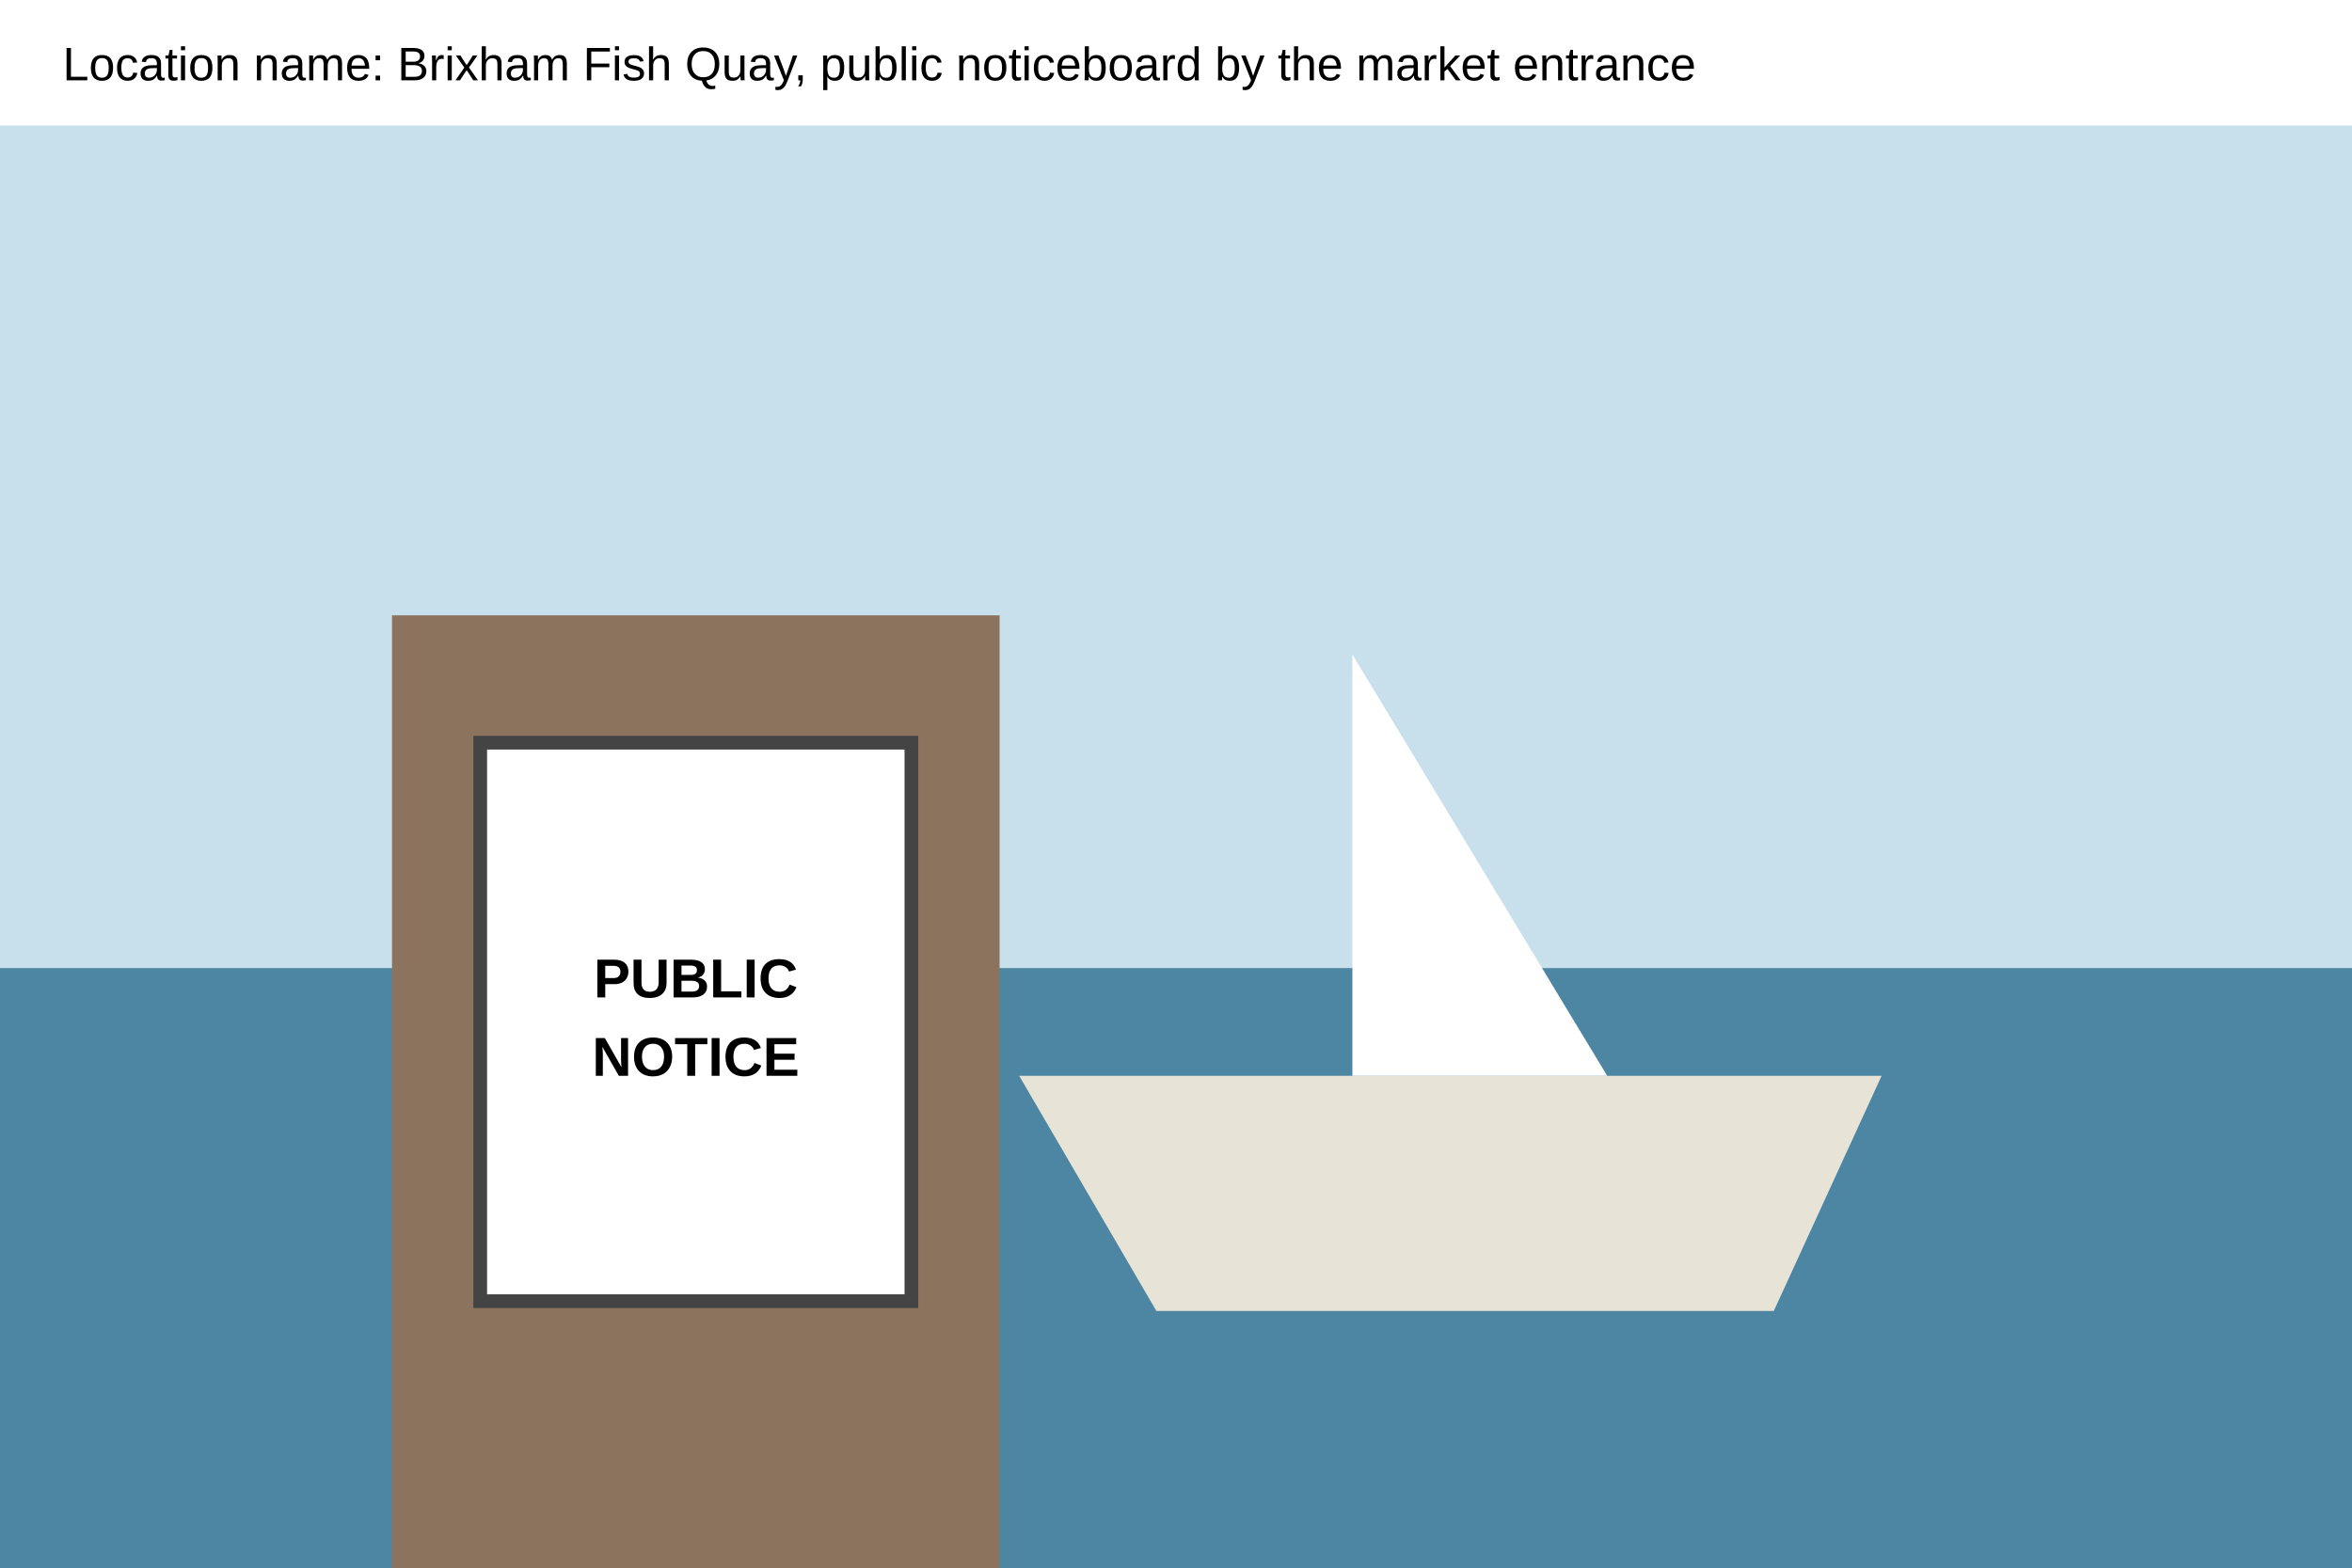
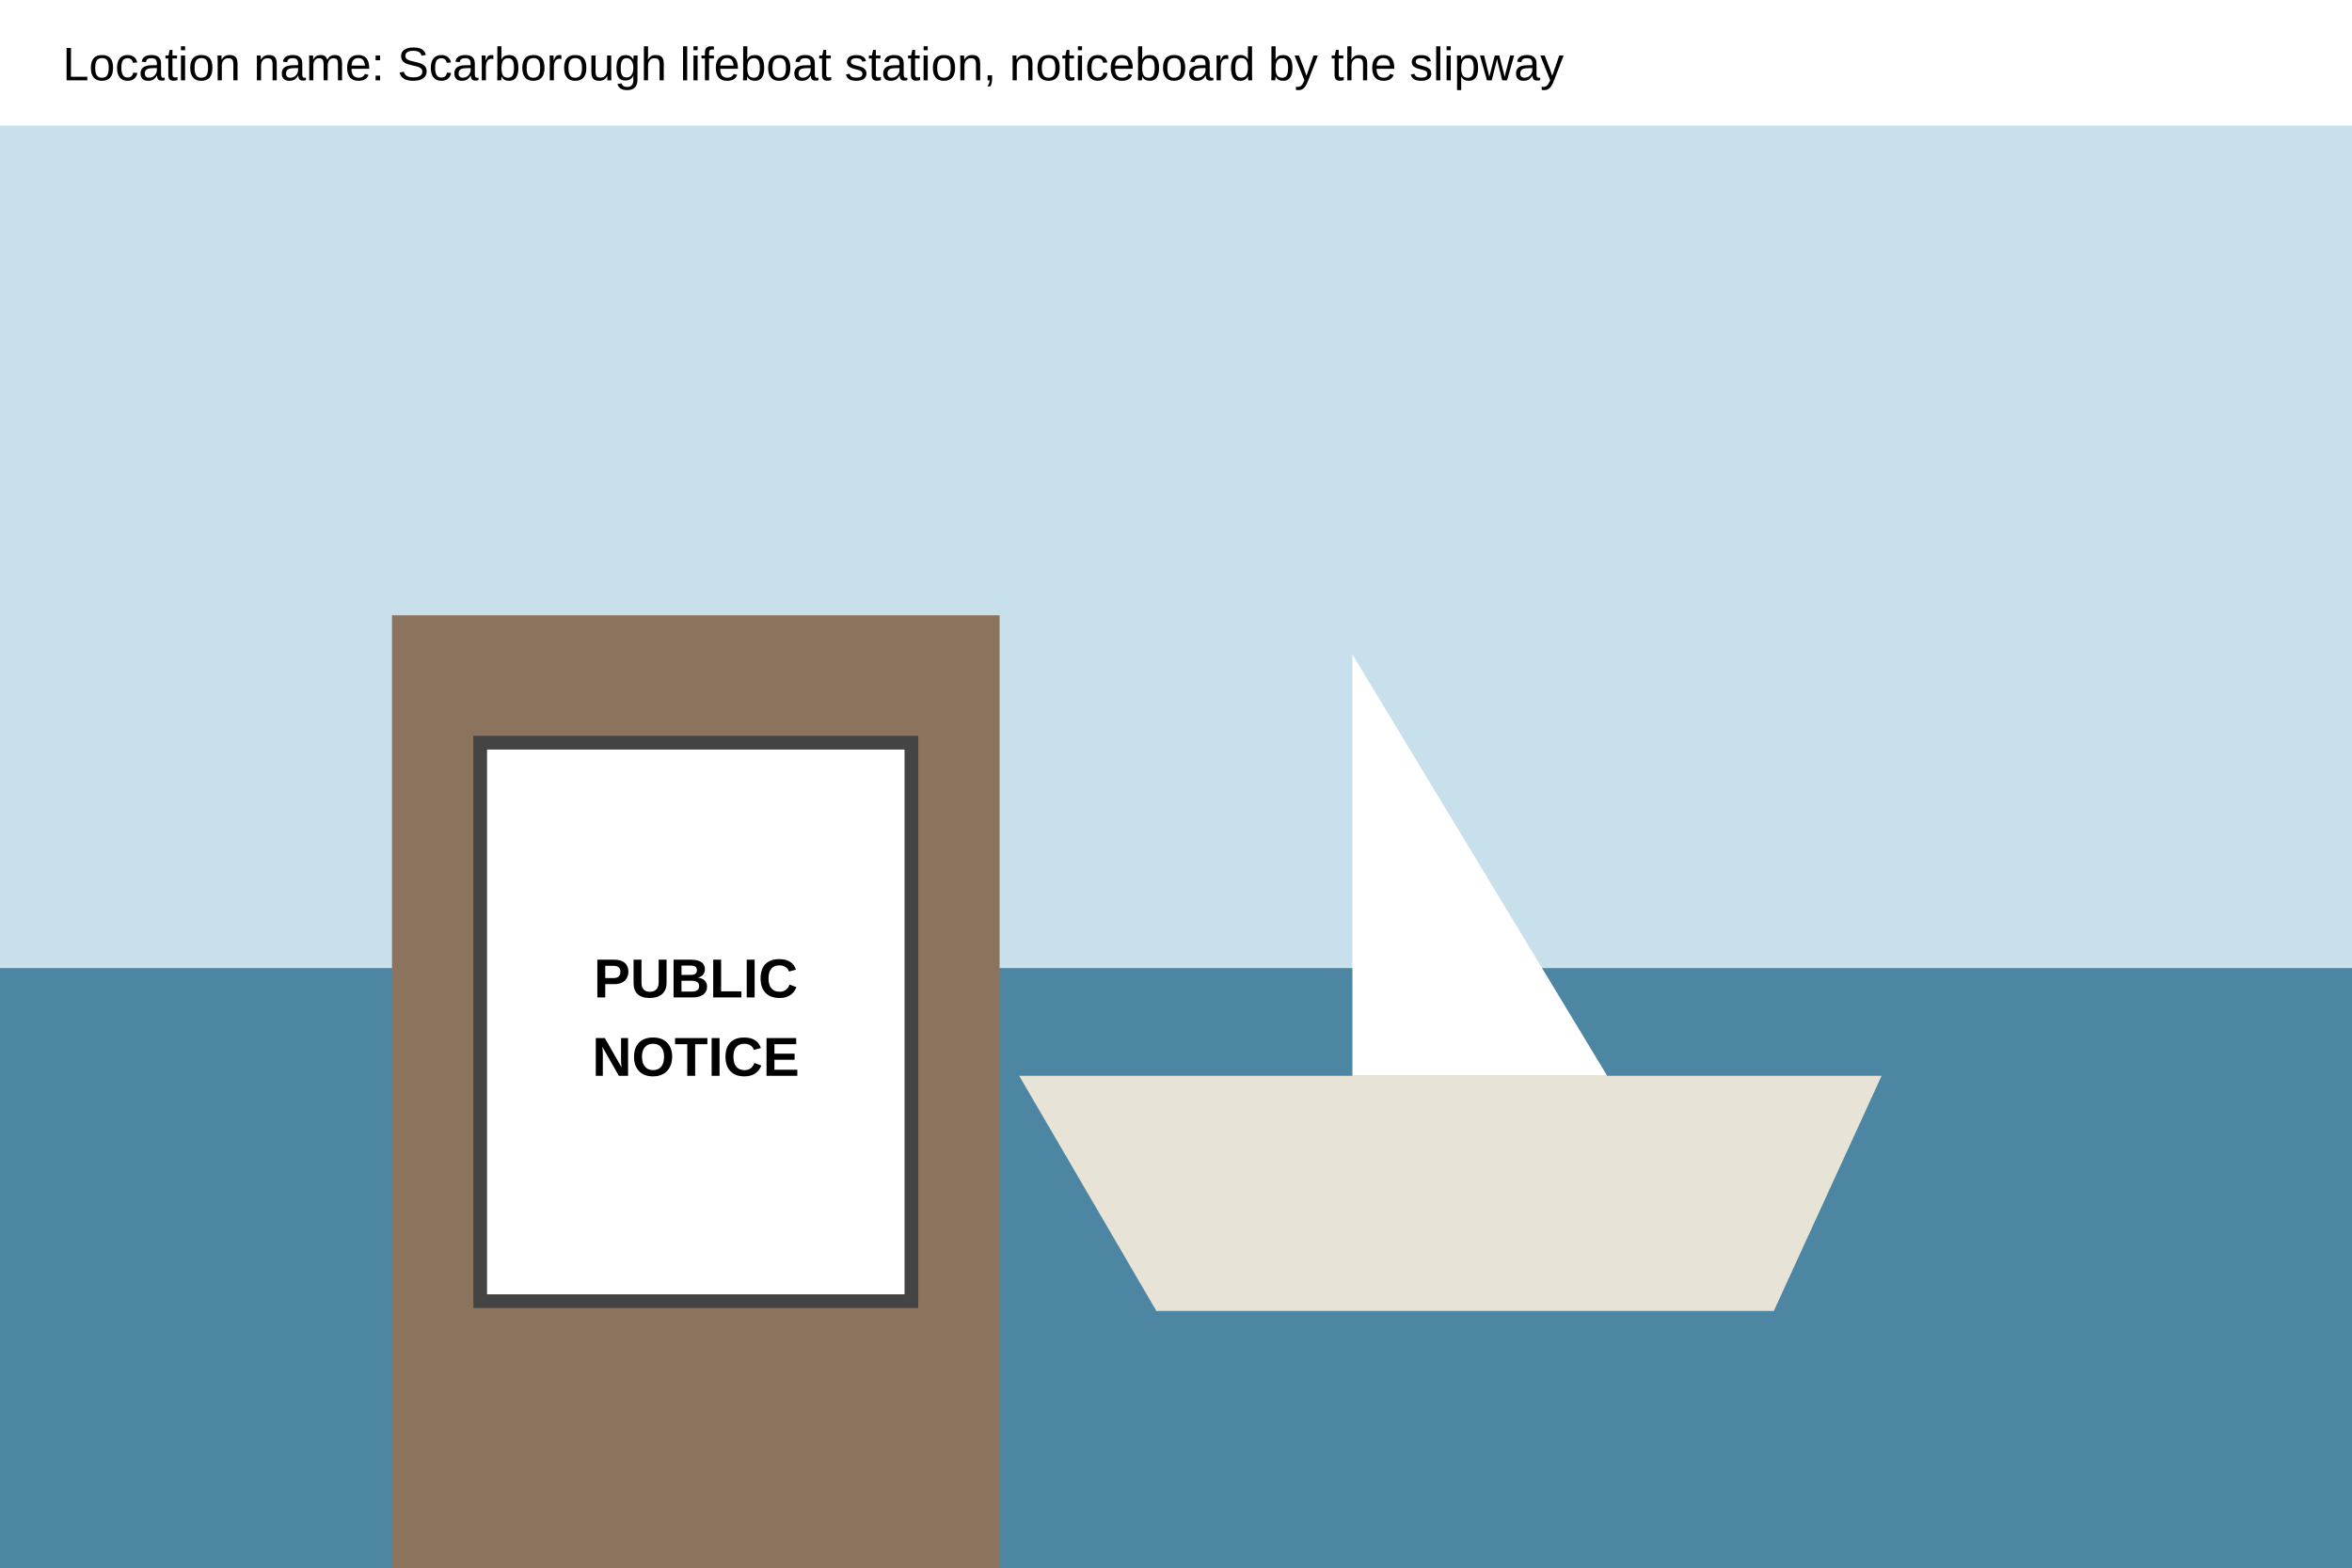
<svg xmlns="http://www.w3.org/2000/svg" width="1200" height="800" viewBox="0 0 1200 800">
  <g transform="translate(0 64)">
    <rect width="1200" height="430" fill="#c8dfec" />
    <rect y="430" width="1200" height="370" fill="#4c86a3" />
    <path d="M520 485h440l-55 120H590z" fill="#e7e3d6" />
    <path d="M690 485V270l130 215z" fill="#fff" />
    <path d="M200 800V250h310v550z" fill="#8c735d" />
    <rect x="245" y="315" width="220" height="285" fill="#fff" stroke="#444" stroke-width="7" />
    <text x="355" y="445" text-anchor="middle" font-family="Arial" font-size="28" font-weight="700">PUBLIC</text>
    <text x="355" y="485" text-anchor="middle" font-family="Arial" font-size="28" font-weight="700">NOTICE</text>
  </g>
  <rect width="1200" height="64" fill="#fff" />
-   <text x="32" y="41" font-family="Arial" font-size="24">Location name: Brixham Fish Quay, public noticeboard by the market entrance</text>
+   <text x="32" y="41" font-family="Arial" font-size="24">Location name: Scarborough lifeboat station, noticeboard by the slipway</text>
</svg>
